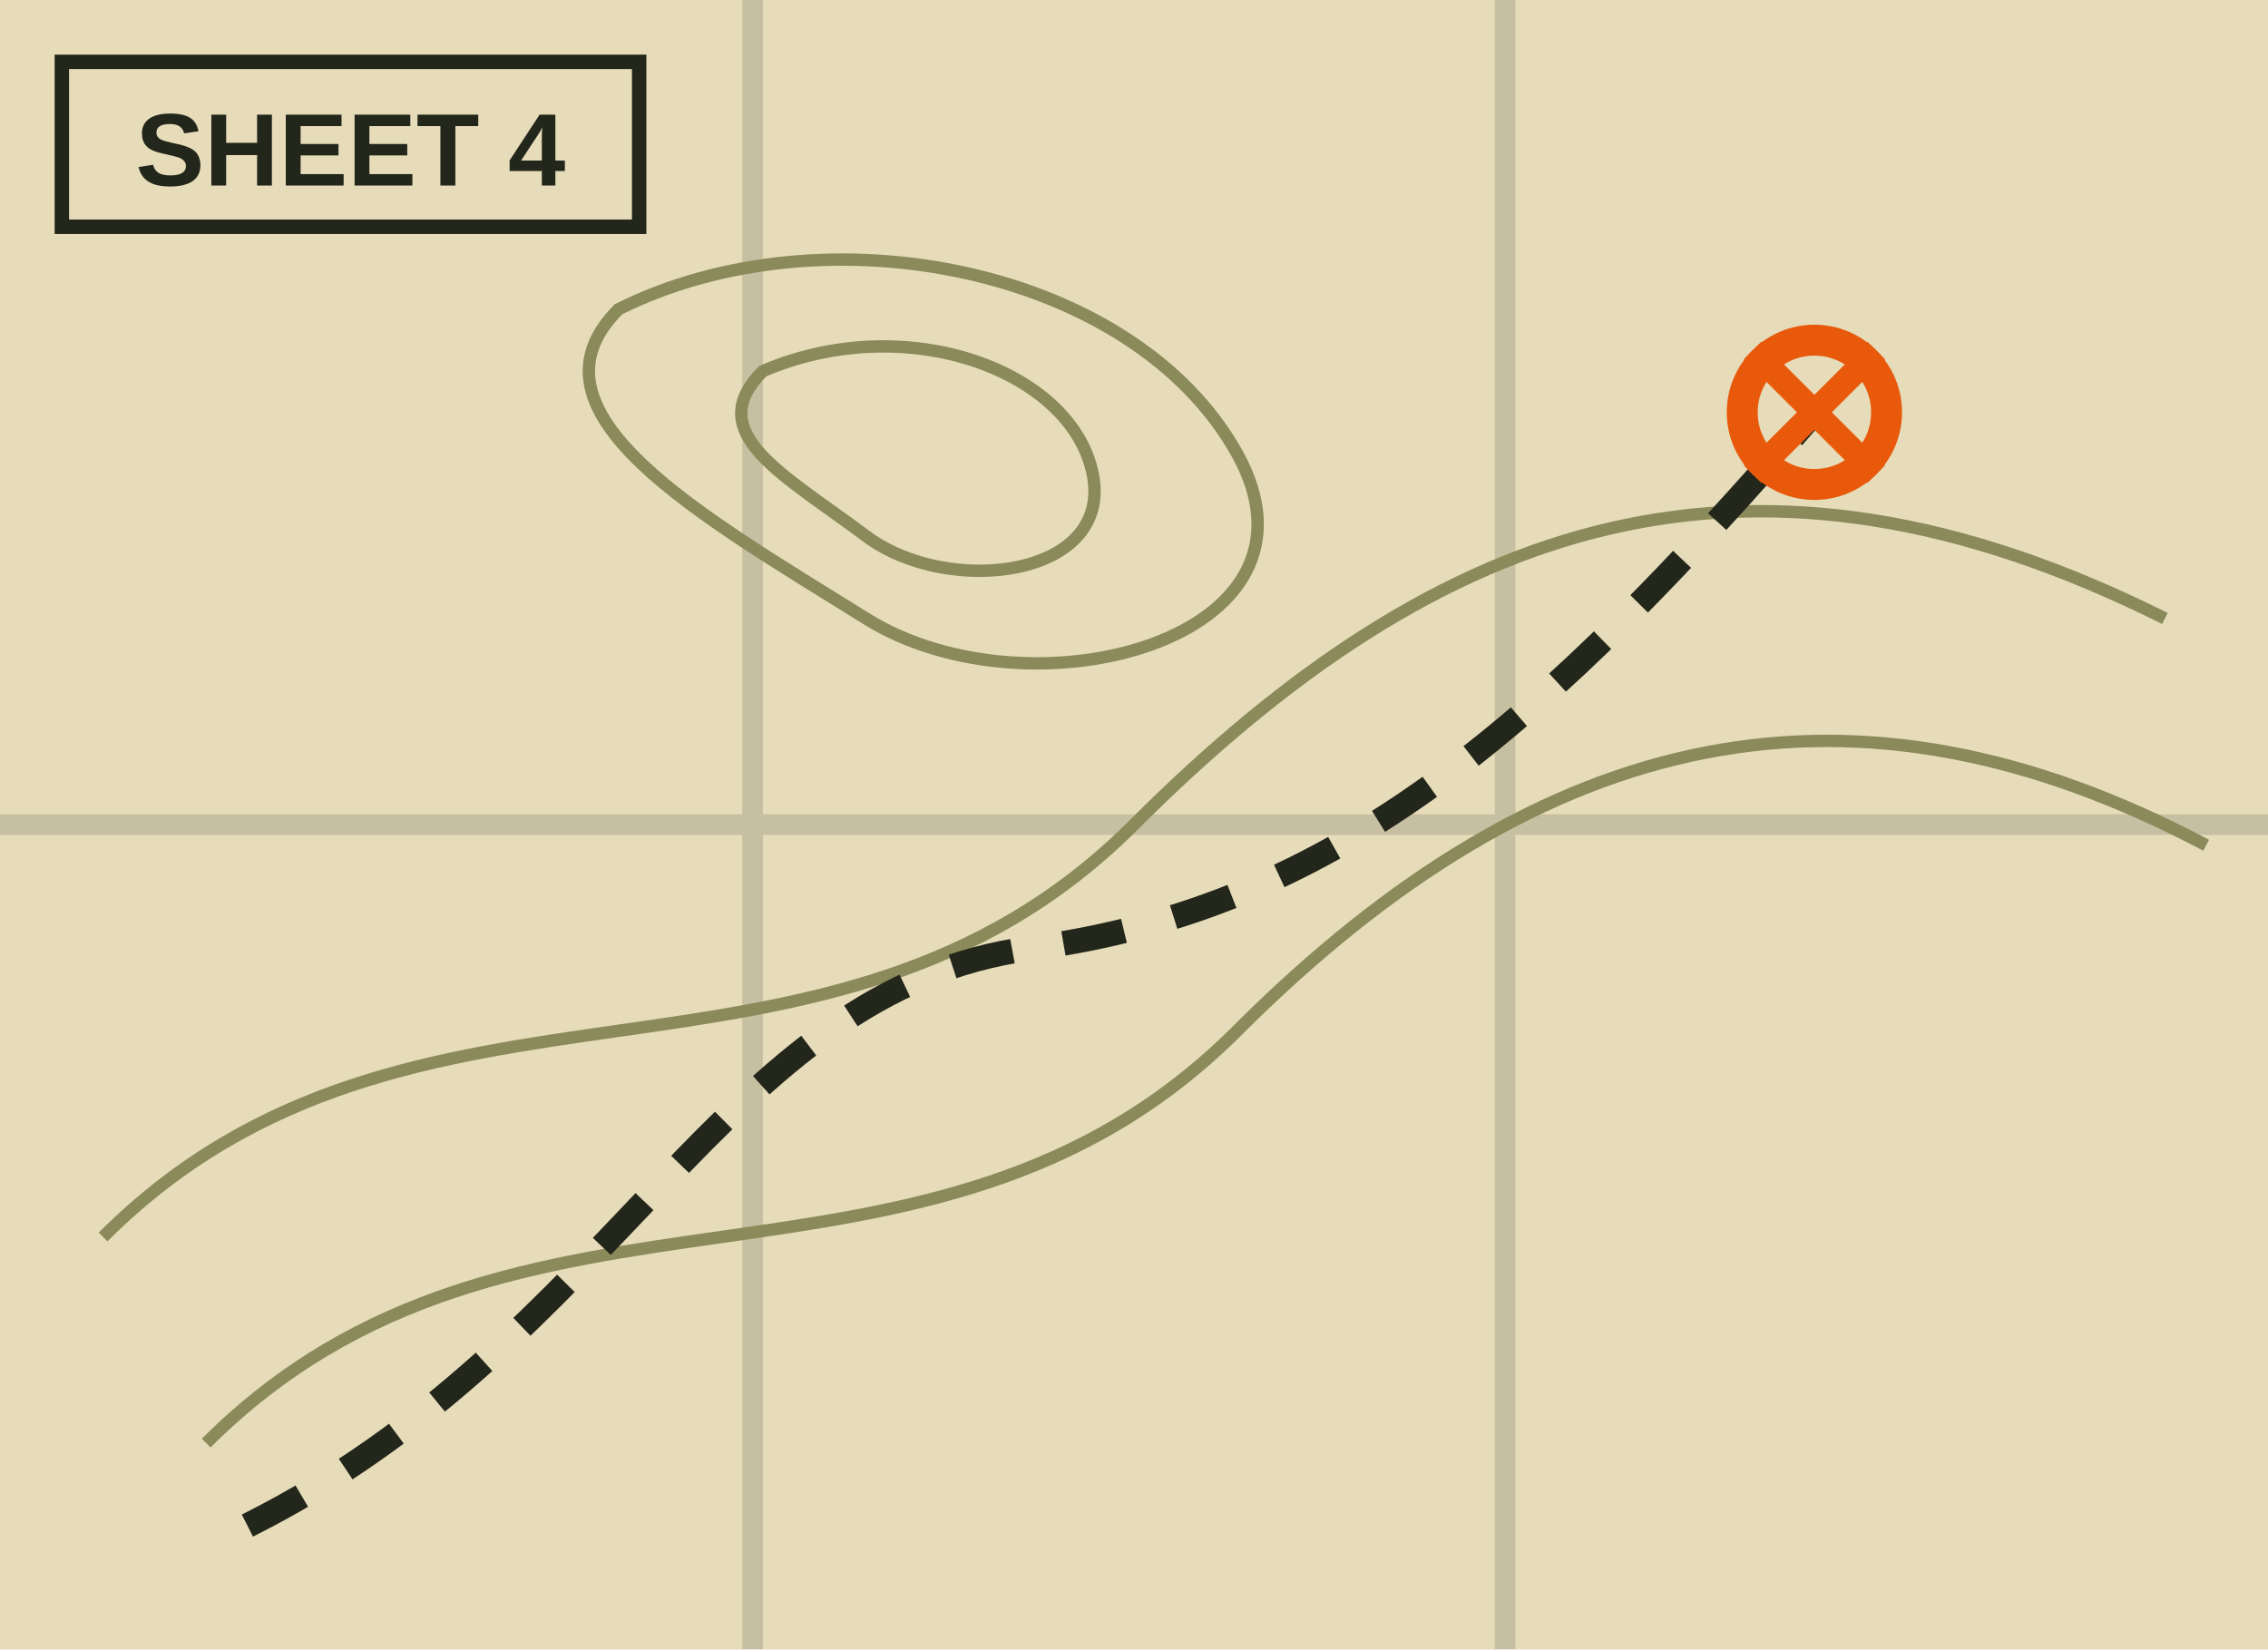
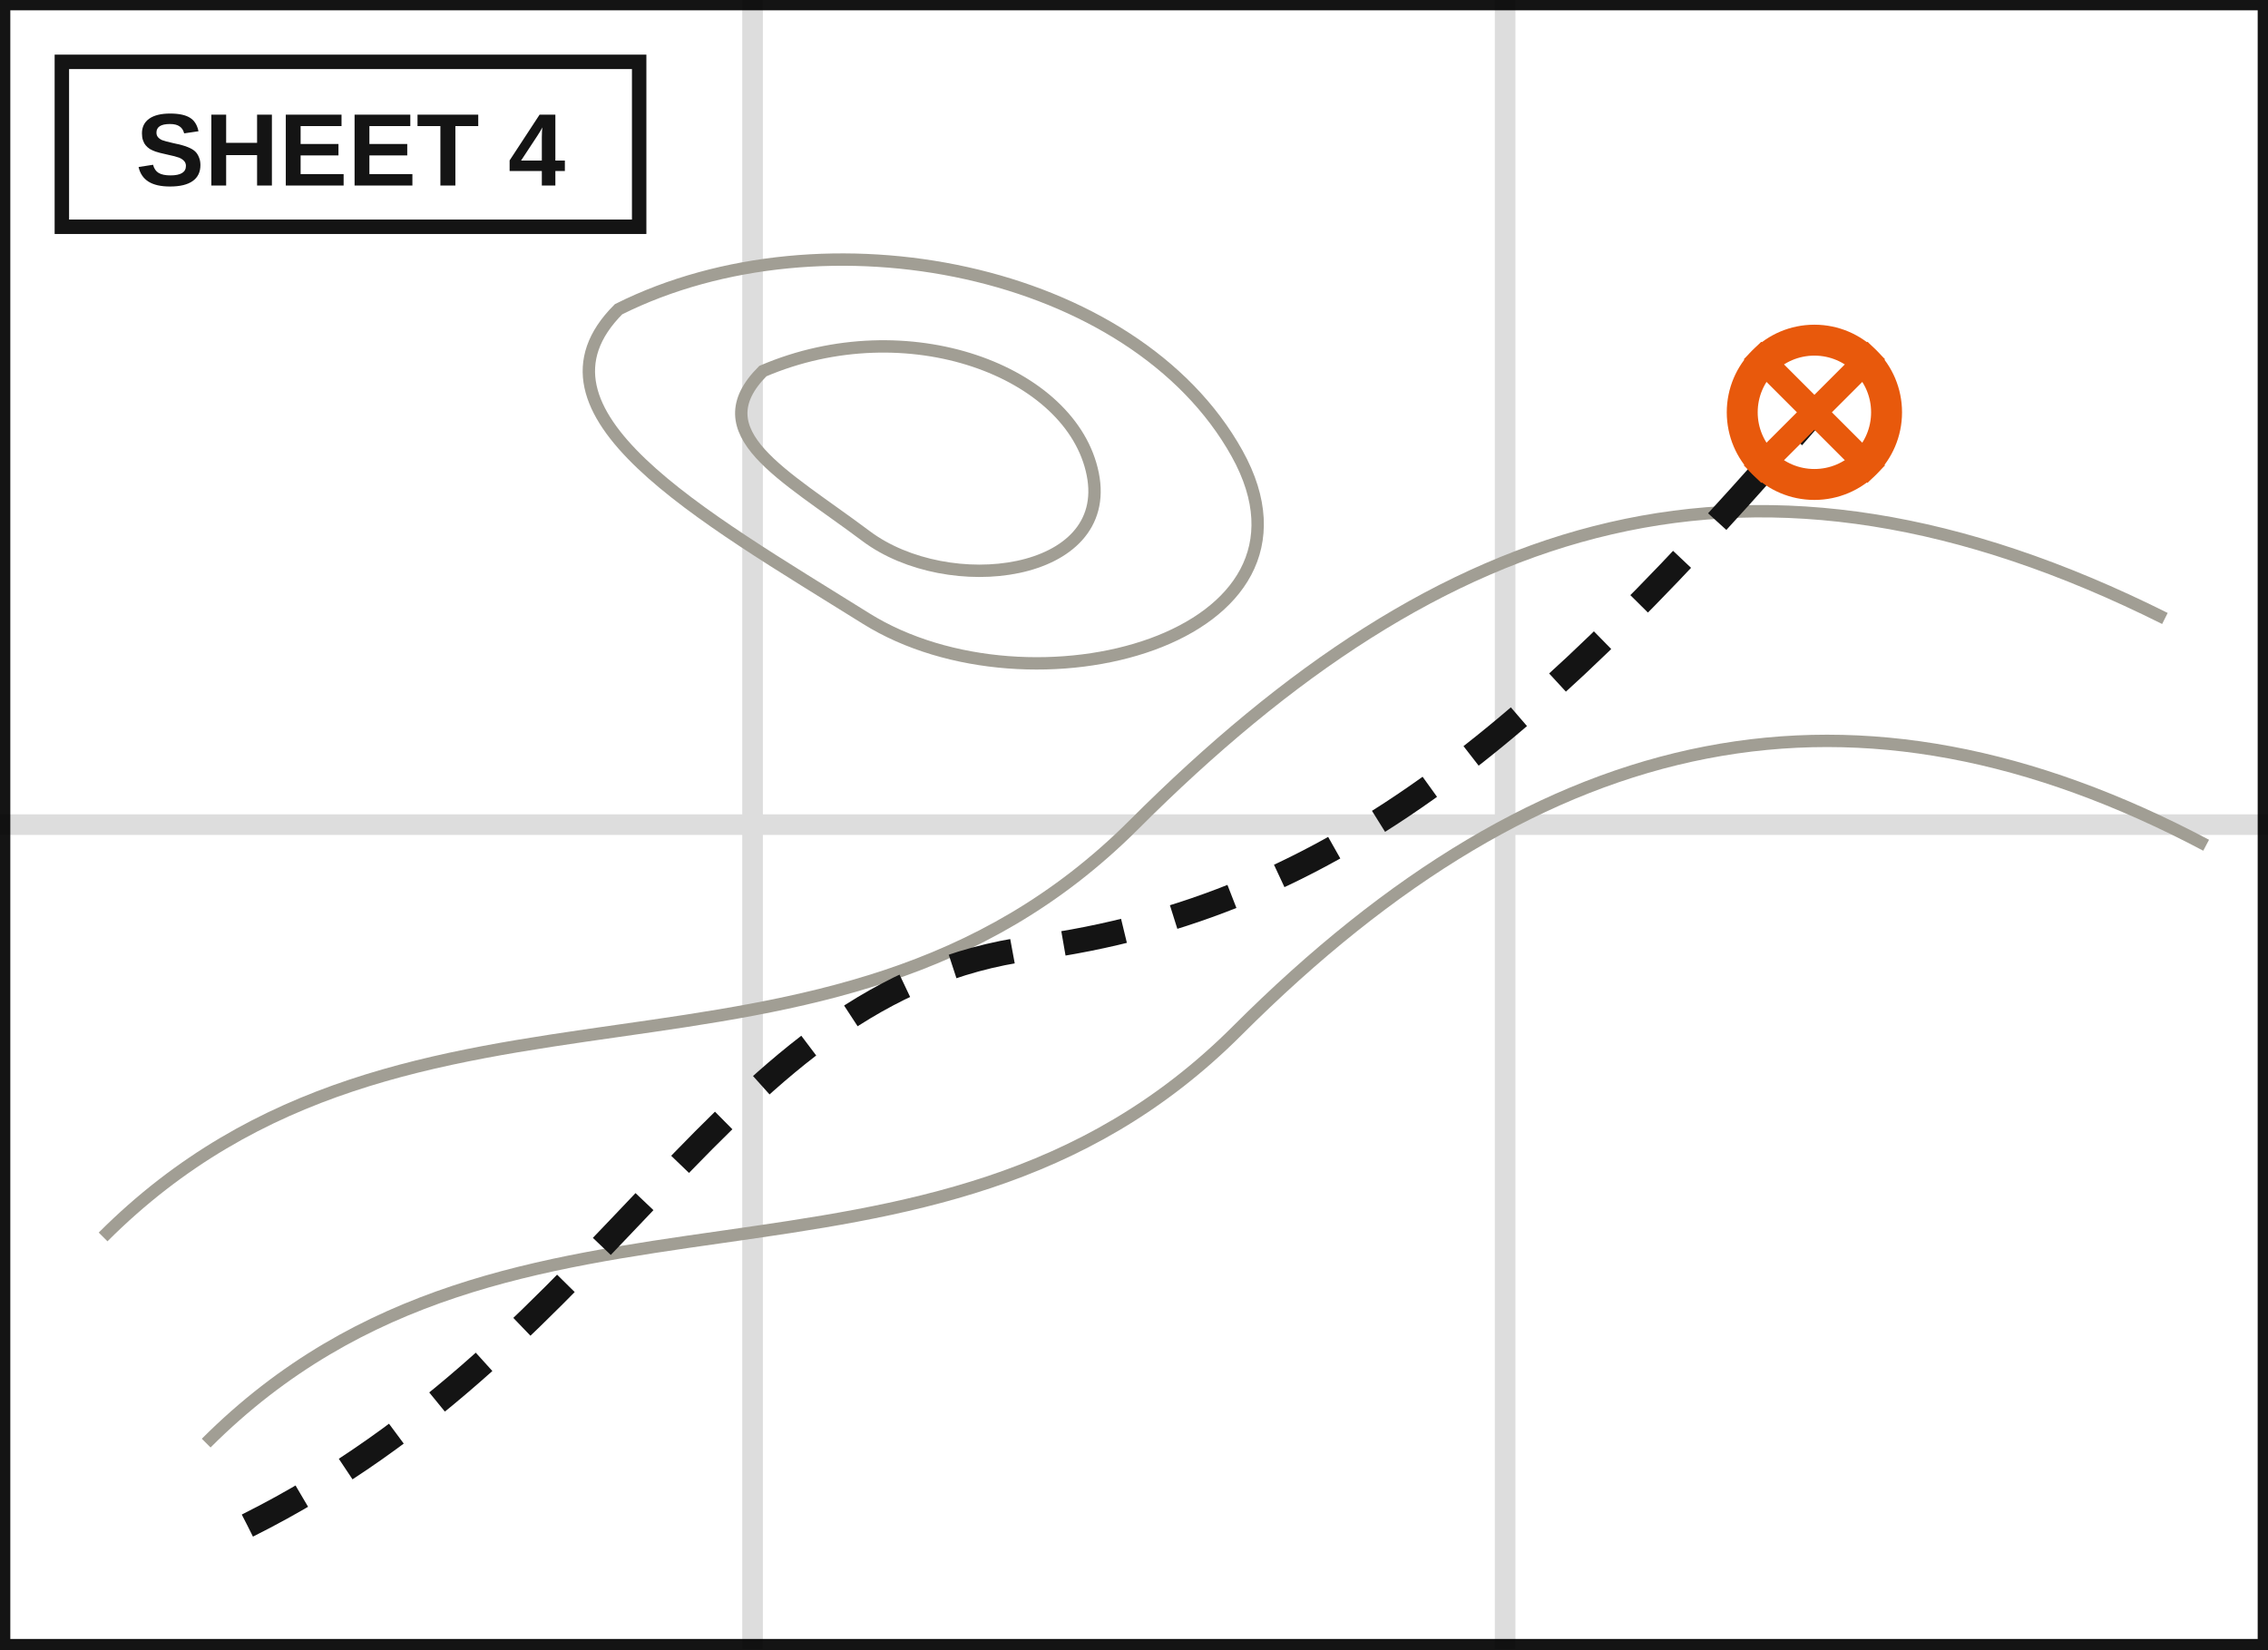
<svg xmlns="http://www.w3.org/2000/svg" viewBox="0 0 220 160" width="220" height="160">
-   <rect width="220" height="160" fill="#e6dcba" />
+   <rect width="220" height="160" fill="#fff" stroke="#141414" stroke-width="2" />
  <path d="M73 0V160M146 0V160M0 80H220" stroke="#0002" stroke-width="2" />
-   <g fill="none" stroke="#8b8a5a" stroke-width="1.2">
+   <g fill="none" stroke="#a19e94" stroke-width="1.2">
    <path d="M10 120 C40 90 80 110 110 80 S170 40 210 60" />
    <path d="M20 140 C50 110 90 130 120 100 S180 64 214 82" />
    <path d="M60 30 C80 20 110 26 120 44 C130 62 100 70 84 60 C68 50 50 40 60 30 Z" />
    <path d="M74 36 C88 30 104 36 106 46 C108 56 92 58 84 52 C76 46 68 42 74 36 Z" />
  </g>
-   <path d="M24 148 C60 130 70 96 100 92 S150 70 176 40" fill="none" stroke="#23261a" stroke-width="2.4" stroke-dasharray="6 5" />
+   <path d="M24 148 C60 130 70 96 100 92 S150 70 176 40" fill="none" stroke="#141414" stroke-width="2.4" stroke-dasharray="6 5" />
  <circle cx="176" cy="40" r="7" fill="none" stroke="#e8590c" stroke-width="3" />
  <path d="M170 34 L182 46 M182 34 L170 46" stroke="#e8590c" stroke-width="2.4" />
-   <rect x="6" y="6" width="56" height="16" fill="none" stroke="#23261a" stroke-width="1.4" />
-   <text x="34" y="18" font-family="Arial Narrow, Arial, sans-serif" font-size="10" font-weight="700" text-anchor="middle" fill="#23261a">SHEET 4</text>
+   <rect x="6" y="6" width="56" height="16" fill="none" stroke="#141414" stroke-width="1.4" />
+   <text x="34" y="18" font-family="Arial Narrow, Arial, sans-serif" font-size="10" font-weight="700" text-anchor="middle" fill="#141414">SHEET 4</text>
</svg>
